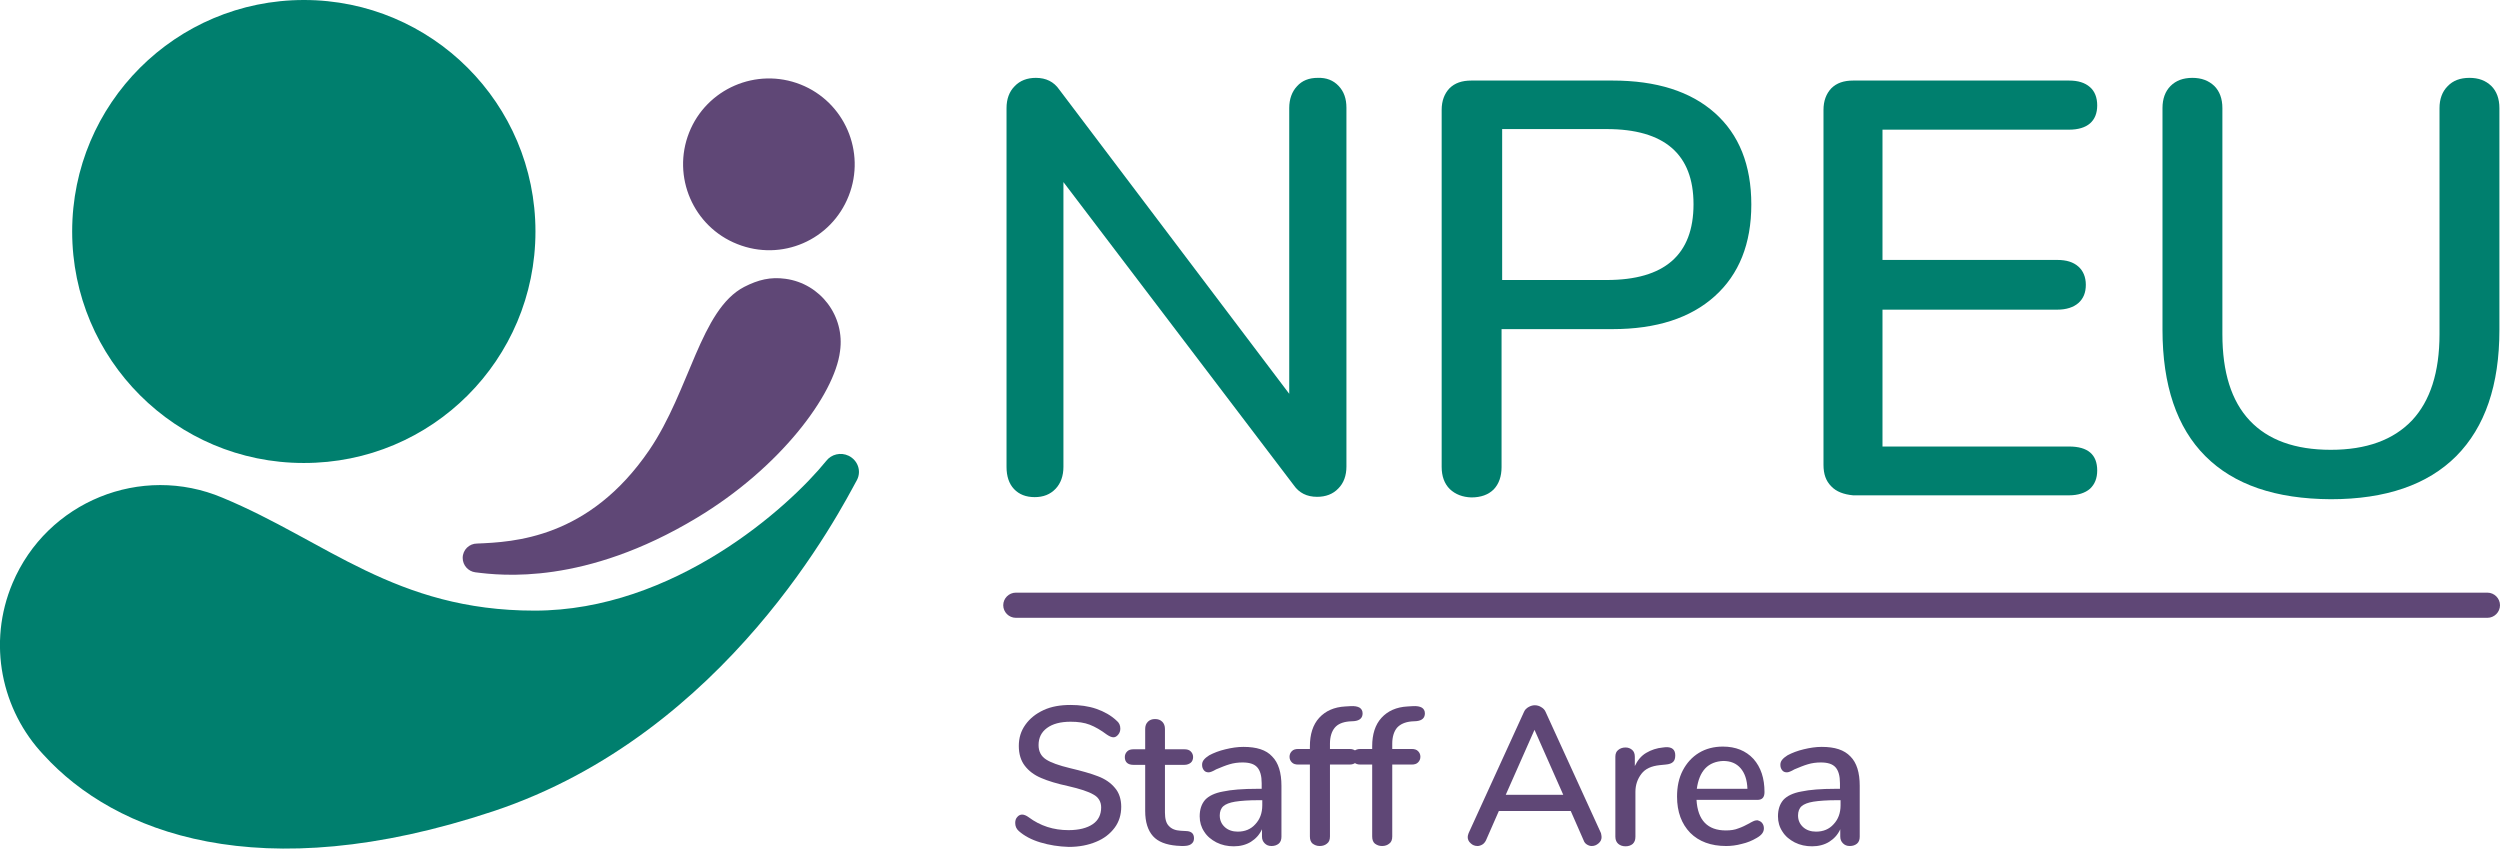
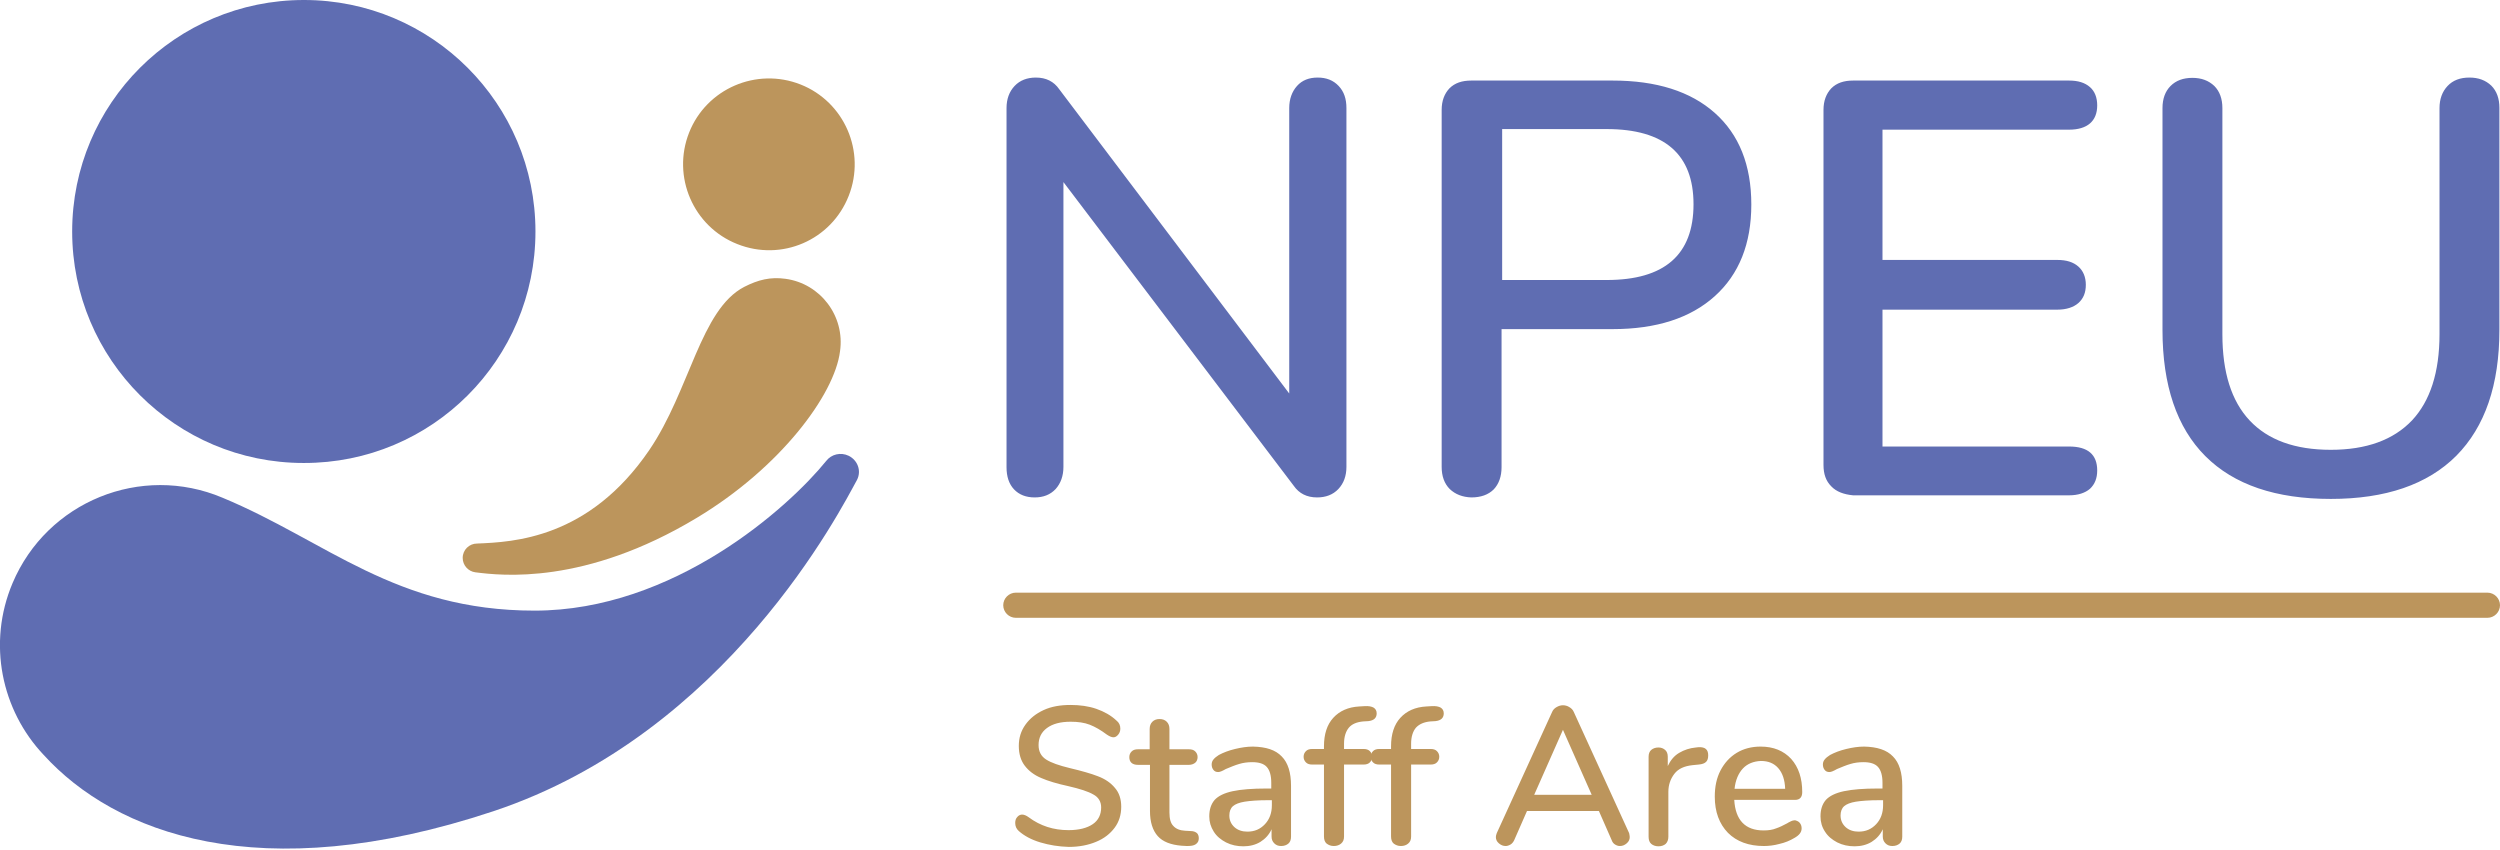
- <svg xmlns="http://www.w3.org/2000/svg" viewBox="0 0 834.8 283.5" role="img" focusable="false" aria-labelledby="staff-area--title">
-   <g>
-     <path d="M347.4,281.3c-3-0.9-5.4-2.2-7.2-3.8c-0.8-0.7-1.2-1.6-1.2-2.7c0-0.8,0.2-1.5,0.7-2c0.4-0.5,1-0.8,1.6-0.8c0.6,0,1.4,0.3,2.2,0.9c3.9,2.9,8.3,4.3,13.3,4.3c3.5,0,6.2-0.7,8.1-2c1.9-1.3,2.8-3.2,2.8-5.6c0-1.9-0.9-3.4-2.6-4.3c-1.7-1-4.5-1.9-8.4-2.8c-3.7-0.8-6.7-1.7-9-2.7c-2.4-1-4.2-2.4-5.5-4.1c-1.3-1.7-2-3.9-2-6.6s0.7-5,2.2-7.1c1.5-2.1,3.5-3.7,6.1-4.9c2.6-1.2,5.6-1.7,9-1.7c3.1,0,6,0.4,8.6,1.3c2.6,0.9,4.9,2.2,6.7,3.9c0.9,0.7,1.3,1.6,1.3,2.7c0,0.7-0.2,1.4-0.7,2c-0.5,0.6-1,0.9-1.6,0.9c-0.6,0-1.3-0.3-2.2-0.9c-2-1.5-3.9-2.6-5.7-3.3c-1.8-0.7-3.9-1-6.4-1c-3.4,0-6,0.7-7.9,2.1c-1.9,1.4-2.8,3.3-2.8,5.7c0,2.1,0.8,3.7,2.5,4.8c1.7,1.1,4.3,2,8,2.9c3.8,0.9,7,1.8,9.3,2.7c2.4,0.9,4.3,2.2,5.7,3.9c1.4,1.6,2.1,3.8,2.1,6.3c0,2.6-0.7,5-2.2,7c-1.5,2-3.5,3.6-6.2,4.7c-2.6,1.1-5.7,1.7-9.1,1.7C353.5,282.7,350.4,282.2,347.4,281.3z" fill="#5F4776" />
-     <path d="M398.1,278.2c0.4,0.4,0.6,1,0.6,1.7c0,0.9-0.3,1.5-1,2c-0.7,0.5-1.7,0.6-3,0.6l-1.8-0.1c-3.5-0.3-6.2-1.3-7.9-3.2c-1.7-1.9-2.6-4.7-2.6-8.4v-15.4h-3.9c-1.9,0-2.9-0.9-2.9-2.6c0-0.8,0.3-1.4,0.8-1.9c0.5-0.5,1.2-0.7,2.1-0.7h3.9v-6.8c0-1,0.3-1.8,0.9-2.4c0.6-0.6,1.4-0.9,2.4-0.9c1,0,1.8,0.3,2.4,0.9c0.6,0.6,0.9,1.4,0.9,2.4v6.8h6.5c0.9,0,1.6,0.2,2.1,0.7c0.5,0.5,0.8,1.1,0.8,1.9c0,0.8-0.3,1.5-0.8,1.9c-0.5,0.4-1.2,0.7-2.1,0.7H389v15.9c0,2.1,0.4,3.6,1.3,4.5c0.9,1,2.2,1.5,3.9,1.6l1.8,0.1C397,277.5,397.7,277.8,398.1,278.2z" fill="#5F4776" />
-     <path d="M424.8,252.6c2.1,2.1,3.1,5.4,3.1,9.8v17c0,1-0.3,1.8-0.9,2.3c-0.6,0.5-1.4,0.8-2.4,0.8c-1,0-1.7-0.3-2.3-0.9c-0.6-0.6-0.9-1.3-0.9-2.3v-2.4c-0.8,1.8-2.1,3.2-3.7,4.2c-1.6,1-3.6,1.5-5.7,1.5c-2.1,0-4-0.4-5.8-1.3c-1.7-0.9-3.1-2-4.1-3.6c-1-1.5-1.5-3.2-1.5-5.1c0-2.3,0.6-4.1,1.8-5.5c1.2-1.3,3.2-2.3,6-2.8c2.8-0.6,6.6-0.9,11.4-0.9h1.5v-1.9c0-2.4-0.5-4.2-1.5-5.3c-1-1.1-2.6-1.6-4.9-1.6c-1.5,0-3,0.2-4.3,0.6c-1.4,0.4-2.8,1-4.5,1.7c-1.2,0.7-2,1-2.5,1c-0.7,0-1.2-0.2-1.6-0.7c-0.4-0.5-0.6-1.1-0.6-1.8c0-0.7,0.2-1.2,0.6-1.7c0.4-0.5,1-1,1.8-1.5c1.5-0.8,3.3-1.5,5.4-2c2.1-0.5,4-0.8,6-0.8C419.6,249.4,422.8,250.4,424.8,252.6z M419.2,275.2c1.5-1.6,2.3-3.7,2.3-6.3v-1.7h-1.2c-3.4,0-6,0.2-7.9,0.5c-1.8,0.3-3.1,0.8-3.9,1.5c-0.8,0.7-1.2,1.8-1.2,3.1c0,1.6,0.6,2.9,1.7,3.9c1.1,1,2.6,1.5,4.3,1.5C415.7,277.7,417.7,276.9,419.2,275.2z" fill="#5F4776" />
-     <path d="M445.7,243c-1,1.2-1.6,3-1.6,5.3v1.8h6.5c0.9,0,1.6,0.2,2.1,0.7c0.5,0.5,0.8,1.1,0.8,1.9c0,0.8-0.3,1.4-0.8,1.9c-0.5,0.5-1.2,0.7-2.1,0.7h-6.5v24c0,1.1-0.3,1.9-1,2.4c-0.6,0.5-1.4,0.8-2.4,0.8c-1,0-1.7-0.3-2.4-0.8c-0.6-0.5-0.9-1.3-0.9-2.4v-24h-3.9c-0.9,0-1.6-0.2-2.1-0.7c-0.5-0.5-0.8-1.1-0.8-1.9c0-0.8,0.3-1.4,0.8-1.9c0.5-0.5,1.2-0.7,2.1-0.7h3.9v-0.9c0-4,1-7.2,3.1-9.5c2.1-2.3,5-3.6,8.7-3.8l1.7-0.1c1.4-0.1,2.4,0.1,3.1,0.5c0.6,0.4,1,1,1,1.9c0,1.5-0.9,2.4-2.8,2.6l-1.7,0.1C448.3,241.1,446.7,241.8,445.7,243z" fill="#5F4776" />
-     <path d="M466.5,243c-1,1.2-1.6,3-1.6,5.3v1.8h6.5c0.9,0,1.6,0.2,2.1,0.7c0.5,0.5,0.8,1.1,0.8,1.9c0,0.8-0.3,1.4-0.8,1.9c-0.5,0.5-1.2,0.7-2.1,0.7h-6.5v24c0,1.1-0.3,1.9-1,2.4c-0.6,0.5-1.4,0.8-2.4,0.8c-1,0-1.7-0.3-2.4-0.8c-0.6-0.5-0.9-1.3-0.9-2.4v-24h-3.9c-0.9,0-1.6-0.2-2.1-0.7c-0.5-0.5-0.8-1.1-0.8-1.9c0-0.8,0.3-1.4,0.8-1.9c0.5-0.5,1.2-0.7,2.1-0.7h3.9v-0.9c0-4,1-7.2,3.1-9.5c2.1-2.3,5-3.6,8.7-3.8l1.7-0.1c1.4-0.1,2.4,0.1,3.1,0.5c0.6,0.4,1,1,1,1.9c0,1.5-0.9,2.4-2.8,2.6l-1.7,0.1C469.2,241.1,467.6,241.8,466.5,243z" fill="#5F4776" />
-     <path d="M534.8,279.5c0,0.8-0.3,1.5-1,2.1c-0.7,0.6-1.4,0.9-2.3,0.9c-0.6,0-1.1-0.2-1.6-0.5c-0.5-0.3-0.9-0.8-1.1-1.4l-4.3-9.8h-24l-4.3,9.8c-0.3,0.6-0.7,1.1-1.2,1.4c-0.5,0.3-1.1,0.5-1.6,0.5c-0.9,0-1.7-0.3-2.3-0.9c-0.7-0.6-1-1.3-1-2.1c0-0.3,0.1-0.8,0.3-1.3l18.5-40.5c0.3-0.7,0.8-1.2,1.5-1.6c0.7-0.4,1.4-0.6,2.1-0.6c0.7,0,1.5,0.2,2.1,0.6c0.7,0.4,1.2,0.9,1.5,1.6l18.5,40.5C534.7,278.7,534.8,279.2,534.8,279.5z M502.8,265.4h19.2l-9.6-21.7L502.8,265.4z" fill="#5F4776" />
-     <path d="M559.4,252.2c0,1-0.2,1.7-0.7,2.2s-1.3,0.8-2.5,0.9l-2,0.2c-2.8,0.3-4.8,1.2-6.1,2.9c-1.3,1.7-2,3.7-2,6v15c0,1.1-0.3,1.8-0.9,2.4c-0.6,0.5-1.4,0.8-2.4,0.8s-1.8-0.3-2.4-0.8c-0.6-0.5-1-1.3-1-2.4v-26.7c0-1,0.3-1.8,1-2.3c0.6-0.5,1.4-0.8,2.4-0.8c0.9,0,1.6,0.3,2.2,0.8c0.6,0.5,0.9,1.3,0.9,2.3v3.1c0.9-1.9,2.1-3.4,3.8-4.4c1.7-1,3.5-1.6,5.6-1.8l0.9-0.1C558.3,249.4,559.4,250.3,559.4,252.2z" fill="#5F4776" />
-     <path d="M588.4,274.8c0.4,0.5,0.6,1.1,0.6,1.8c0,1.3-0.8,2.3-2.4,3.2c-1.5,0.9-3.2,1.6-5,2c-1.8,0.5-3.6,0.7-5.2,0.7c-5.1,0-9.1-1.5-12-4.4c-2.9-3-4.4-7-4.4-12.1c0-3.3,0.6-6.2,1.9-8.7c1.3-2.5,3.1-4.5,5.4-5.9c2.3-1.4,5-2.1,8-2.1c4.3,0,7.7,1.4,10.2,4.1c2.5,2.8,3.7,6.5,3.7,11.1c0,1.8-0.8,2.6-2.4,2.6h-20.3c0.4,6.8,3.7,10.2,9.8,10.2c1.6,0,3-0.2,4.2-0.7c1.2-0.4,2.4-1,3.7-1.7c0.1-0.1,0.5-0.3,1.1-0.6c0.6-0.3,1.1-0.4,1.5-0.4C587.5,274.1,588,274.3,588.4,274.8z M569.4,256.6c-1.5,1.6-2.4,3.9-2.8,6.8h16.9c-0.1-3-0.9-5.3-2.3-6.9c-1.4-1.6-3.3-2.4-5.8-2.4C573,254.2,570.9,255,569.4,256.6z" fill="#5F4776" />
-     <path d="M617.9,252.6c2.1,2.1,3.1,5.4,3.1,9.8v17c0,1-0.3,1.8-0.9,2.3c-0.6,0.5-1.4,0.8-2.4,0.8c-1,0-1.7-0.3-2.3-0.9c-0.6-0.6-0.9-1.3-0.9-2.3v-2.4c-0.8,1.8-2.1,3.2-3.7,4.2c-1.6,1-3.6,1.5-5.7,1.5c-2.1,0-4-0.4-5.8-1.3c-1.7-0.9-3.1-2-4.1-3.6c-1-1.5-1.5-3.2-1.5-5.1c0-2.3,0.6-4.1,1.8-5.5c1.2-1.3,3.2-2.3,6-2.8c2.8-0.6,6.6-0.9,11.4-0.9h1.5v-1.9c0-2.4-0.5-4.2-1.5-5.3c-1-1.1-2.6-1.6-4.9-1.6c-1.5,0-3,0.2-4.3,0.6c-1.4,0.4-2.8,1-4.5,1.7c-1.2,0.7-2,1-2.5,1c-0.7,0-1.2-0.2-1.6-0.7c-0.4-0.5-0.6-1.1-0.6-1.8c0-0.7,0.2-1.2,0.6-1.7c0.4-0.5,1-1,1.8-1.5c1.5-0.8,3.3-1.5,5.4-2c2.1-0.5,4-0.8,6-0.8C612.7,249.4,615.8,250.4,617.9,252.6z M612.3,275.2c1.5-1.6,2.3-3.7,2.3-6.3v-1.7h-1.2c-3.4,0-6,0.2-7.9,0.5c-1.8,0.3-3.1,0.8-3.9,1.5c-0.8,0.7-1.2,1.8-1.2,3.1c0,1.6,0.6,2.9,1.7,3.9c1.1,1,2.6,1.5,4.3,1.5C608.8,277.7,610.8,276.9,612.3,275.2z" fill="#5F4776" />
+ <svg xmlns="http://www.w3.org/2000/svg" width="834.8" height="283.5" viewBox="0 0 834.8 283.5" role="img" focusable="false" aria-labelledby="staff-area--title">
+   <g fill="#BC955C">
+     <path d="M347.4 281.3c-3-.9-5.4-2.2-7.2-3.8-.8-.7-1.2-1.6-1.2-2.7 0-.8.2-1.5.7-2 .4-.5 1-.8 1.6-.8.6 0 1.4.3 2.2.9 3.9 2.9 8.3 4.3 13.3 4.3 3.5 0 6.2-.7 8.1-2 1.9-1.3 2.8-3.2 2.8-5.6 0-1.9-.9-3.4-2.6-4.3-1.7-1-4.5-1.9-8.4-2.8-3.7-.8-6.7-1.7-9-2.7-2.4-1-4.2-2.4-5.5-4.1-1.3-1.7-2-3.9-2-6.6 0-2.7.7-5 2.2-7.1 1.5-2.1 3.5-3.7 6.1-4.9 2.6-1.2 5.6-1.7 9-1.7 3.1 0 6 .4 8.6 1.3 2.6.9 4.9 2.2 6.7 3.9.9.7 1.3 1.6 1.3 2.7 0 .7-.2 1.4-.7 2-.5.6-1 .9-1.6.9-.6 0-1.3-.3-2.2-.9-2-1.5-3.9-2.6-5.7-3.3-1.8-.7-3.9-1-6.4-1-3.4 0-6 .7-7.9 2.1-1.9 1.4-2.8 3.3-2.8 5.7 0 2.1.8 3.7 2.5 4.8 1.7 1.1 4.3 2 8 2.9 3.8.9 7 1.8 9.3 2.7 2.4.9 4.3 2.2 5.7 3.9 1.4 1.6 2.1 3.7 2.1 6.3 0 2.6-.7 5-2.2 7-1.5 2-3.5 3.6-6.2 4.7-2.6 1.1-5.7 1.7-9.1 1.7-3.4-.1-6.5-.6-9.5-1.5zM399.7 278.2c.4.4.6 1 .6 1.7 0 .9-.3 1.5-1 2s-1.7.6-3 .6l-1.8-.1c-3.5-.3-6.2-1.3-7.9-3.2-1.7-1.9-2.6-4.7-2.6-8.4v-15.4h-4c-1.9 0-2.9-.9-2.9-2.6 0-.8.3-1.4.8-1.9s1.2-.7 2.1-.7h3.9v-6.8c0-1 .3-1.8.9-2.4.6-.6 1.4-.9 2.4-.9s1.8.3 2.4.9c.6.6.9 1.4.9 2.4v6.8h6.5c.9 0 1.6.2 2.1.7.5.5.8 1.1.8 1.9 0 .8-.3 1.5-.8 1.9-.5.4-1.2.7-2.1.7h-6.5v15.9c0 2.1.4 3.6 1.3 4.5.9 1 2.2 1.5 3.9 1.6l1.8.1c1.1 0 1.7.3 2.2.7zM428 252.6c2.1 2.1 3.1 5.4 3.1 9.8v17c0 1-.3 1.8-.9 2.3-.6.5-1.4.8-2.4.8s-1.7-.3-2.3-.9c-.6-.6-.9-1.3-.9-2.3v-2.4c-.8 1.8-2.1 3.2-3.7 4.2s-3.6 1.5-5.7 1.5-4-.4-5.8-1.3c-1.7-.9-3.1-2-4.1-3.6s-1.5-3.2-1.5-5.1c0-2.3.6-4.1 1.8-5.5 1.2-1.3 3.2-2.3 6-2.9 2.8-.6 6.6-.9 11.4-.9h1.5v-1.9c0-2.4-.5-4.2-1.5-5.3-1-1.1-2.6-1.6-4.9-1.6-1.5 0-3 .2-4.3.6-1.4.4-2.8 1-4.5 1.7-1.2.7-2 1-2.5 1-.7 0-1.2-.2-1.6-.7-.4-.5-.6-1.1-.6-1.8s.2-1.2.6-1.7c.4-.5 1-1 1.8-1.5 1.5-.8 3.3-1.5 5.4-2 2.1-.5 4-.8 6-.8 4.4.1 7.5 1.1 9.6 3.3zm-5.6 22.6c1.5-1.6 2.3-3.7 2.3-6.3v-1.7h-1.2c-3.4 0-6 .2-7.9.5-1.8.3-3.1.8-3.9 1.5-.8.7-1.2 1.8-1.2 3.1 0 1.6.6 2.9 1.7 3.9s2.6 1.5 4.3 1.5c2.4 0 4.3-.8 5.9-2.5zM450.4 243c-1 1.2-1.6 3-1.6 5.3v1.8h6.5c.9 0 1.6.2 2.1.7.5.5.8 1.1.8 1.9 0 .8-.3 1.4-.8 1.9s-1.2.7-2.1.7h-6.5v24c0 1.1-.3 1.8-1 2.4-.6.5-1.4.8-2.4.8s-1.7-.3-2.4-.8c-.6-.5-.9-1.3-.9-2.4v-24h-3.9c-.9 0-1.6-.2-2.1-.7-.5-.5-.8-1.1-.8-1.9 0-.8.3-1.4.8-1.9s1.2-.7 2.1-.7h3.9v-.9c0-4 1-7.2 3.1-9.5s5-3.6 8.7-3.8l1.7-.1c1.4-.1 2.4.1 3.1.5.6.4 1 1 1 1.9 0 1.5-.9 2.4-2.8 2.6l-1.7.1c-2.2.2-3.8.9-4.8 2.1z" />
+     <path d="M472.8 243c-1 1.2-1.6 3-1.6 5.3v1.8h6.5c.9 0 1.6.2 2.1.7.5.5.8 1.1.8 1.9 0 .8-.3 1.4-.8 1.9s-1.2.7-2.1.7h-6.5v24c0 1.1-.3 1.8-1 2.4-.6.5-1.4.8-2.4.8s-1.7-.3-2.4-.8c-.6-.5-.9-1.3-.9-2.4v-24h-3.9c-.9 0-1.6-.2-2.1-.7-.5-.5-.8-1.1-.8-1.9 0-.8.3-1.4.8-1.9s1.2-.7 2.1-.7h3.9v-.9c0-4 1-7.2 3.1-9.5s5-3.6 8.7-3.8l1.7-.1c1.4-.1 2.4.1 3.1.5.6.4 1 1 1 1.9 0 1.5-.9 2.4-2.8 2.6l-1.7.1c-2.1.2-3.7.9-4.8 2.1zM544.2 279.5c0 .8-.3 1.5-1 2.1-.7.6-1.4.9-2.3.9-.6 0-1.1-.2-1.6-.5s-.9-.8-1.1-1.4l-4.3-9.8h-24l-4.3 9.8c-.3.6-.7 1.1-1.2 1.4-.5.3-1.1.5-1.6.5-.9 0-1.6-.3-2.3-.9-.7-.6-1-1.3-1-2.1 0-.3.1-.8.3-1.3l18.5-40.5c.3-.7.8-1.2 1.5-1.6.7-.4 1.4-.6 2.1-.6.7 0 1.5.2 2.1.6.7.4 1.2.9 1.5 1.6l18.5 40.5c.1.5.2 1 .2 1.3zm-31.9-14.1h19.2l-9.6-21.7-9.6 21.7zM570.4 252.2c0 1-.2 1.7-.7 2.2-.5.5-1.3.8-2.5.9l-2 .2c-2.8.3-4.8 1.2-6.1 2.9-1.3 1.7-2 3.7-2 6v15c0 1-.3 1.8-.9 2.4-.6.5-1.4.8-2.4.8s-1.8-.3-2.4-.8c-.6-.5-.9-1.3-.9-2.4v-26.7c0-1 .3-1.8.9-2.3.6-.5 1.4-.8 2.4-.8.9 0 1.6.3 2.2.8.6.5.9 1.3.9 2.3v3.1c.9-1.9 2.1-3.4 3.8-4.4 1.7-1 3.5-1.6 5.6-1.8l.9-.1c2.2-.1 3.2.8 3.2 2.7zM601 274.8c.4.5.6 1.1.6 1.8 0 1.3-.8 2.3-2.4 3.2-1.5.9-3.2 1.6-5 2-1.8.5-3.6.7-5.2.7-5.1 0-9.1-1.5-12-4.4-2.9-3-4.4-7-4.4-12.1 0-3.3.6-6.2 1.9-8.7 1.3-2.5 3.1-4.5 5.4-5.9 2.3-1.4 5-2.1 8-2.1 4.3 0 7.7 1.4 10.2 4.1 2.5 2.8 3.7 6.5 3.7 11.1 0 1.7-.8 2.6-2.4 2.6h-20.3c.4 6.8 3.7 10.2 9.8 10.2 1.6 0 3-.2 4.2-.7 1.2-.4 2.4-1 3.7-1.7.1-.1.5-.3 1.1-.6.6-.3 1.1-.4 1.5-.4.7.2 1.2.4 1.6.9zm-19-18.2c-1.5 1.6-2.5 3.9-2.8 6.8h16.9c-.1-3-.9-5.3-2.3-6.9-1.4-1.6-3.3-2.4-5.8-2.4-2.4.1-4.5.9-6 2.5zM632.1 252.6c2.1 2.1 3.1 5.4 3.1 9.8v17c0 1-.3 1.8-.9 2.3-.6.5-1.4.8-2.4.8s-1.7-.3-2.3-.9c-.6-.6-.9-1.3-.9-2.3v-2.4c-.8 1.8-2.1 3.2-3.7 4.2s-3.6 1.5-5.7 1.5-4-.4-5.8-1.3c-1.7-.9-3.1-2-4.1-3.6-1-1.5-1.5-3.2-1.5-5.1 0-2.3.6-4.1 1.8-5.5 1.2-1.3 3.2-2.3 6-2.9 2.8-.6 6.6-.9 11.4-.9h1.5v-1.9c0-2.4-.5-4.2-1.5-5.3-1-1.1-2.6-1.6-4.9-1.6-1.5 0-3 .2-4.3.6-1.4.4-2.8 1-4.5 1.7-1.2.7-2 1-2.5 1-.7 0-1.2-.2-1.6-.7-.4-.5-.6-1.1-.6-1.8s.2-1.2.6-1.7c.4-.5 1-1 1.8-1.5 1.5-.8 3.3-1.5 5.4-2 2.1-.5 4-.8 6-.8 4.3.1 7.5 1.1 9.6 3.3zm-5.6 22.6c1.5-1.6 2.3-3.7 2.3-6.3v-1.7h-1.2c-3.4 0-6 .2-7.9.5-1.8.3-3.1.8-3.9 1.5-.8.7-1.2 1.8-1.2 3.1 0 1.6.6 2.9 1.7 3.9s2.6 1.5 4.3 1.5c2.4 0 4.3-.8 5.9-2.5z" />
  </g>
-   <path d="M335,202.1c0-2.3,1.9-4.2,4.2-4.2h491.4c2.3,0,4.2,1.9,4.2,4.2c0,2.3-1.9,4.2-4.2,4.2H339.2C336.9,206.3,335,204.4,335,202.1" fill="#5F4776" />
-   <path d="M178.8,77.3c0-42.7-34.6-77.3-77.3-77.3C58.7,0,24.1,34.6,24.1,77.3c0,42.7,34.6,77.3,77.3,77.3C144.2,154.7,178.8,120.1,178.8,77.3" fill="#007F6E" />
-   <path d="M283.4,65.4c5.8-14.7-1.4-31.4-16.1-37.2c-14.7-5.8-31.4,1.4-37.2,16.1c-5.8,14.7,1.4,31.4,16.1,37.2C261,87.4,277.6,80.2,283.4,65.4" fill="#5F4776" />
-   <path d="M158.7,191.1c8.6,1.1,36.5,4.4,74-18.2c27.8-16.7,46-41.1,47.8-55.6c1.7-11.7-6.5-22.6-18.2-24.2c-5-0.7-9.1,0.3-13.8,2.7c-14.6,7.6-18.1,34.5-31.7,54.5c-20.2,29.6-45.4,30.7-57.5,31.2c-2.6,0-4.8,2.1-4.8,4.8C154.5,188.8,156.4,190.8,158.7,191.1" fill="#5F4776" />
-   <path d="M275.9,153.9c-12.7,15.7-51,50-97.4,50c-46.5,0-69.5-23.3-104.2-37.7c-27.2-11.5-58.6,1.3-70.1,28.5c-8.5,20.1-3.7,42.5,10.4,57.4c23.7,26,71.9,44.8,150.1,18.8c78.2-26,116.1-100.9,121.5-110.7c1.5-3,0.2-6.5-2.8-8C280.7,150.9,277.6,151.7,275.9,153.9" fill="#007F6E" />
-   <g>
-     <path d="M447,28.7c1.8,1.9,2.6,4.3,2.6,7.3v119.8c0,3-0.9,5.5-2.7,7.3c-1.8,1.9-4.2,2.8-7.1,2.8c-3.4,0-6-1.3-7.8-3.9L355.1,60.8v95.1c0,3-0.9,5.5-2.6,7.3c-1.8,1.9-4.1,2.8-7,2.8c-2.9,0-5.2-0.9-6.9-2.7c-1.7-1.8-2.5-4.3-2.5-7.4V36.1c0-3,0.9-5.5,2.7-7.3c1.8-1.9,4.2-2.8,7.1-2.8c3.4,0,6,1.3,7.8,3.9l76.8,101.6V36.1c0-3,0.9-5.5,2.6-7.3c1.7-1.9,4-2.8,6.9-2.8C442.9,25.9,445.2,26.8,447,28.7z" fill="#007F6E" />
-     <path d="M484.1,163.3c-1.8-1.8-2.7-4.3-2.7-7.4V36.7c0-3,0.9-5.4,2.6-7.2c1.8-1.8,4.2-2.6,7.3-2.6h47.2c14.6,0,26,3.6,34.1,10.8c8.1,7.2,12.2,17.4,12.2,30.6c0,13.1-4.1,23.3-12.2,30.6c-8.1,7.3-19.5,11-34.1,11h-37.1v46.1c0,3.1-0.9,5.6-2.6,7.4c-1.8,1.8-4.3,2.7-7.5,2.7C488.4,166,486,165.1,484.1,163.3z M536.5,93.5c19.3,0,29-8.4,29-25.3c0-16.7-9.7-25.1-29-25.1h-34.9v50.4H536.5z" fill="#007F6E" />
-     <path d="M611.5,162.4c-1.8-1.8-2.6-4.1-2.6-7.2V36.7c0-3,0.9-5.4,2.6-7.2c1.8-1.8,4.2-2.6,7.3-2.6h72.1c3,0,5.3,0.7,7,2.2c1.6,1.4,2.4,3.5,2.4,6.1c0,2.6-0.8,4.6-2.4,6c-1.6,1.4-4,2.1-7,2.1h-62.3v43.5H687c3,0,5.3,0.7,7,2.2c1.6,1.4,2.5,3.5,2.5,6.1s-0.8,4.6-2.5,6.1c-1.6,1.4-4,2.2-7,2.2h-58.4v45.7h62.3c6.3,0,9.4,2.7,9.4,8c0,2.6-0.8,4.6-2.4,6.1c-1.6,1.4-4,2.2-7,2.2h-72.1C615.7,165.1,613.2,164.2,611.5,162.4z" fill="#007F6E" />
-     <path d="M736.4,152.3c-9.5-9.5-14.3-23.6-14.3-42.2V36.1c0-3.1,0.9-5.6,2.7-7.4c1.8-1.8,4.2-2.7,7.3-2.7 c3,0,5.4,0.9,7.3,2.7c1.8,1.8,2.7,4.3,2.7,7.4v75.5c0,12.7,3,22.3,9.1,28.8c6.1,6.5,15.1,9.8,27.1,9.8c11.9,0,20.9-3.3,27.1-9.8c6.1-6.5,9.2-16.1,9.2-28.8V36.1c0-3,0.9-5.5,2.7-7.3c1.8-1.9,4.2-2.8,7.3-2.8s5.4,0.9,7.3,2.7c1.8,1.8,2.7,4.3,2.7,7.4v74.1c0,18.4-4.8,32.4-14.4,42.1c-9.6,9.6-23.6,14.4-41.9,14.4C759.9,166.6,746,161.9,736.4,152.3z" fill="#007F6E" />
+   <path d="M335 202.1c0-2.3 1.9-4.2 4.2-4.2h491.4c2.3 0 4.2 1.9 4.2 4.2 0 2.3-1.9 4.2-4.2 4.2H339.2c-2.3 0-4.2-1.9-4.2-4.2" fill="#BC955C" />
+   <path d="M178.8 77.3c0-42.7-34.6-77.3-77.3-77.3-42.8 0-77.4 34.6-77.4 77.3 0 42.7 34.6 77.3 77.3 77.3 42.8.1 77.4-34.5 77.4-77.3" fill="#5F6DB2" />
+   <path d="M283.4 65.4c5.8-14.7-1.4-31.4-16.1-37.2-14.7-5.8-31.4 1.4-37.2 16.1-5.8 14.7 1.4 31.4 16.1 37.2 14.8 5.9 31.4-1.3 37.2-16.1M158.7 191.1c8.6 1.1 36.5 4.4 74-18.2 27.8-16.7 46-41.1 47.8-55.6 1.7-11.7-6.5-22.6-18.2-24.2-5-.7-9.1.3-13.8 2.7-14.6 7.6-18.1 34.5-31.7 54.5-20.2 29.6-45.4 30.7-57.5 31.2-2.6 0-4.8 2.1-4.8 4.8 0 2.5 1.9 4.5 4.2 4.8" fill="#BC955C" />
+   <path d="M275.9 153.9c-12.7 15.7-51 50-97.4 50-46.5 0-69.5-23.3-104.2-37.7-27.2-11.5-58.6 1.3-70.1 28.5-8.5 20.1-3.7 42.5 10.4 57.4 23.7 26 71.9 44.8 150.1 18.8 78.2-26 116.1-100.9 121.5-110.7 1.5-3 .2-6.5-2.8-8-2.7-1.3-5.8-.5-7.5 1.7" fill="#5F6DB2" />
+   <g fill="#5F6DB2">
+     <path d="M447 28.7c1.8 1.9 2.6 4.3 2.6 7.4v119.8c0 3-.9 5.5-2.7 7.4-1.8 1.9-4.2 2.8-7.1 2.8-3.4 0-6-1.3-7.8-3.9L355.1 60.8v95.1c0 3-.9 5.5-2.6 7.4-1.8 1.9-4.1 2.8-7 2.8-2.9 0-5.2-.9-6.9-2.7-1.7-1.8-2.5-4.3-2.5-7.4V36.1c0-3 .9-5.5 2.7-7.4 1.8-1.9 4.2-2.8 7.1-2.8 3.4 0 6 1.3 7.8 3.9l76.8 101.6V36.1c0-3 .9-5.5 2.6-7.4 1.7-1.9 4-2.8 6.9-2.8 2.9 0 5.2.9 7 2.8zM484.1 163.3c-1.8-1.8-2.7-4.3-2.7-7.4V36.7c0-3 .9-5.4 2.6-7.2 1.8-1.8 4.2-2.6 7.3-2.6h47.2c14.6 0 26 3.6 34.1 10.8 8.1 7.2 12.2 17.4 12.2 30.6 0 13.1-4.1 23.3-12.2 30.6-8.1 7.3-19.5 11-34.1 11h-37.1V156c0 3.1-.9 5.6-2.6 7.4-1.8 1.8-4.3 2.7-7.5 2.7-2.9-.1-5.3-1-7.2-2.8zm52.4-69.8c19.3 0 29-8.4 29-25.3 0-16.7-9.7-25.1-29-25.1h-34.9v50.4h34.9zM611.5 162.4c-1.8-1.8-2.6-4.1-2.6-7.2V36.7c0-3 .9-5.4 2.6-7.2 1.8-1.8 4.2-2.6 7.3-2.6h72.1c3 0 5.3.7 7 2.2 1.6 1.4 2.4 3.5 2.4 6.1 0 2.6-.8 4.6-2.4 6-1.6 1.4-4 2.1-7 2.1h-62.3v43.5H687c3 0 5.3.7 7 2.2 1.6 1.4 2.5 3.5 2.5 6.1 0 2.6-.8 4.6-2.5 6.1-1.6 1.4-4 2.2-7 2.2h-58.4v45.7h62.3c6.3 0 9.4 2.7 9.4 8 0 2.6-.8 4.6-2.4 6.1-1.6 1.4-4 2.2-7 2.2h-72.1c-3.1-.3-5.6-1.2-7.3-3zM736.4 152.3c-9.5-9.5-14.3-23.6-14.3-42.1V36.1c0-3.1.9-5.6 2.7-7.4 1.8-1.8 4.2-2.7 7.3-2.7 3 0 5.4.9 7.3 2.7 1.8 1.8 2.7 4.3 2.7 7.4v75.5c0 12.7 3 22.3 9.1 28.8s15.1 9.8 27.1 9.8c11.9 0 20.9-3.3 27.1-9.8 6.1-6.5 9.2-16.1 9.2-28.8V36.1c0-3 .9-5.5 2.7-7.4 1.8-1.9 4.2-2.8 7.3-2.8 3 0 5.4.9 7.3 2.7 1.8 1.8 2.7 4.3 2.7 7.4v74.1c0 18.4-4.8 32.4-14.4 42.1-9.6 9.6-23.6 14.4-41.9 14.4-18.3 0-32.3-4.7-41.9-14.3z" />
  </g>
</svg>
